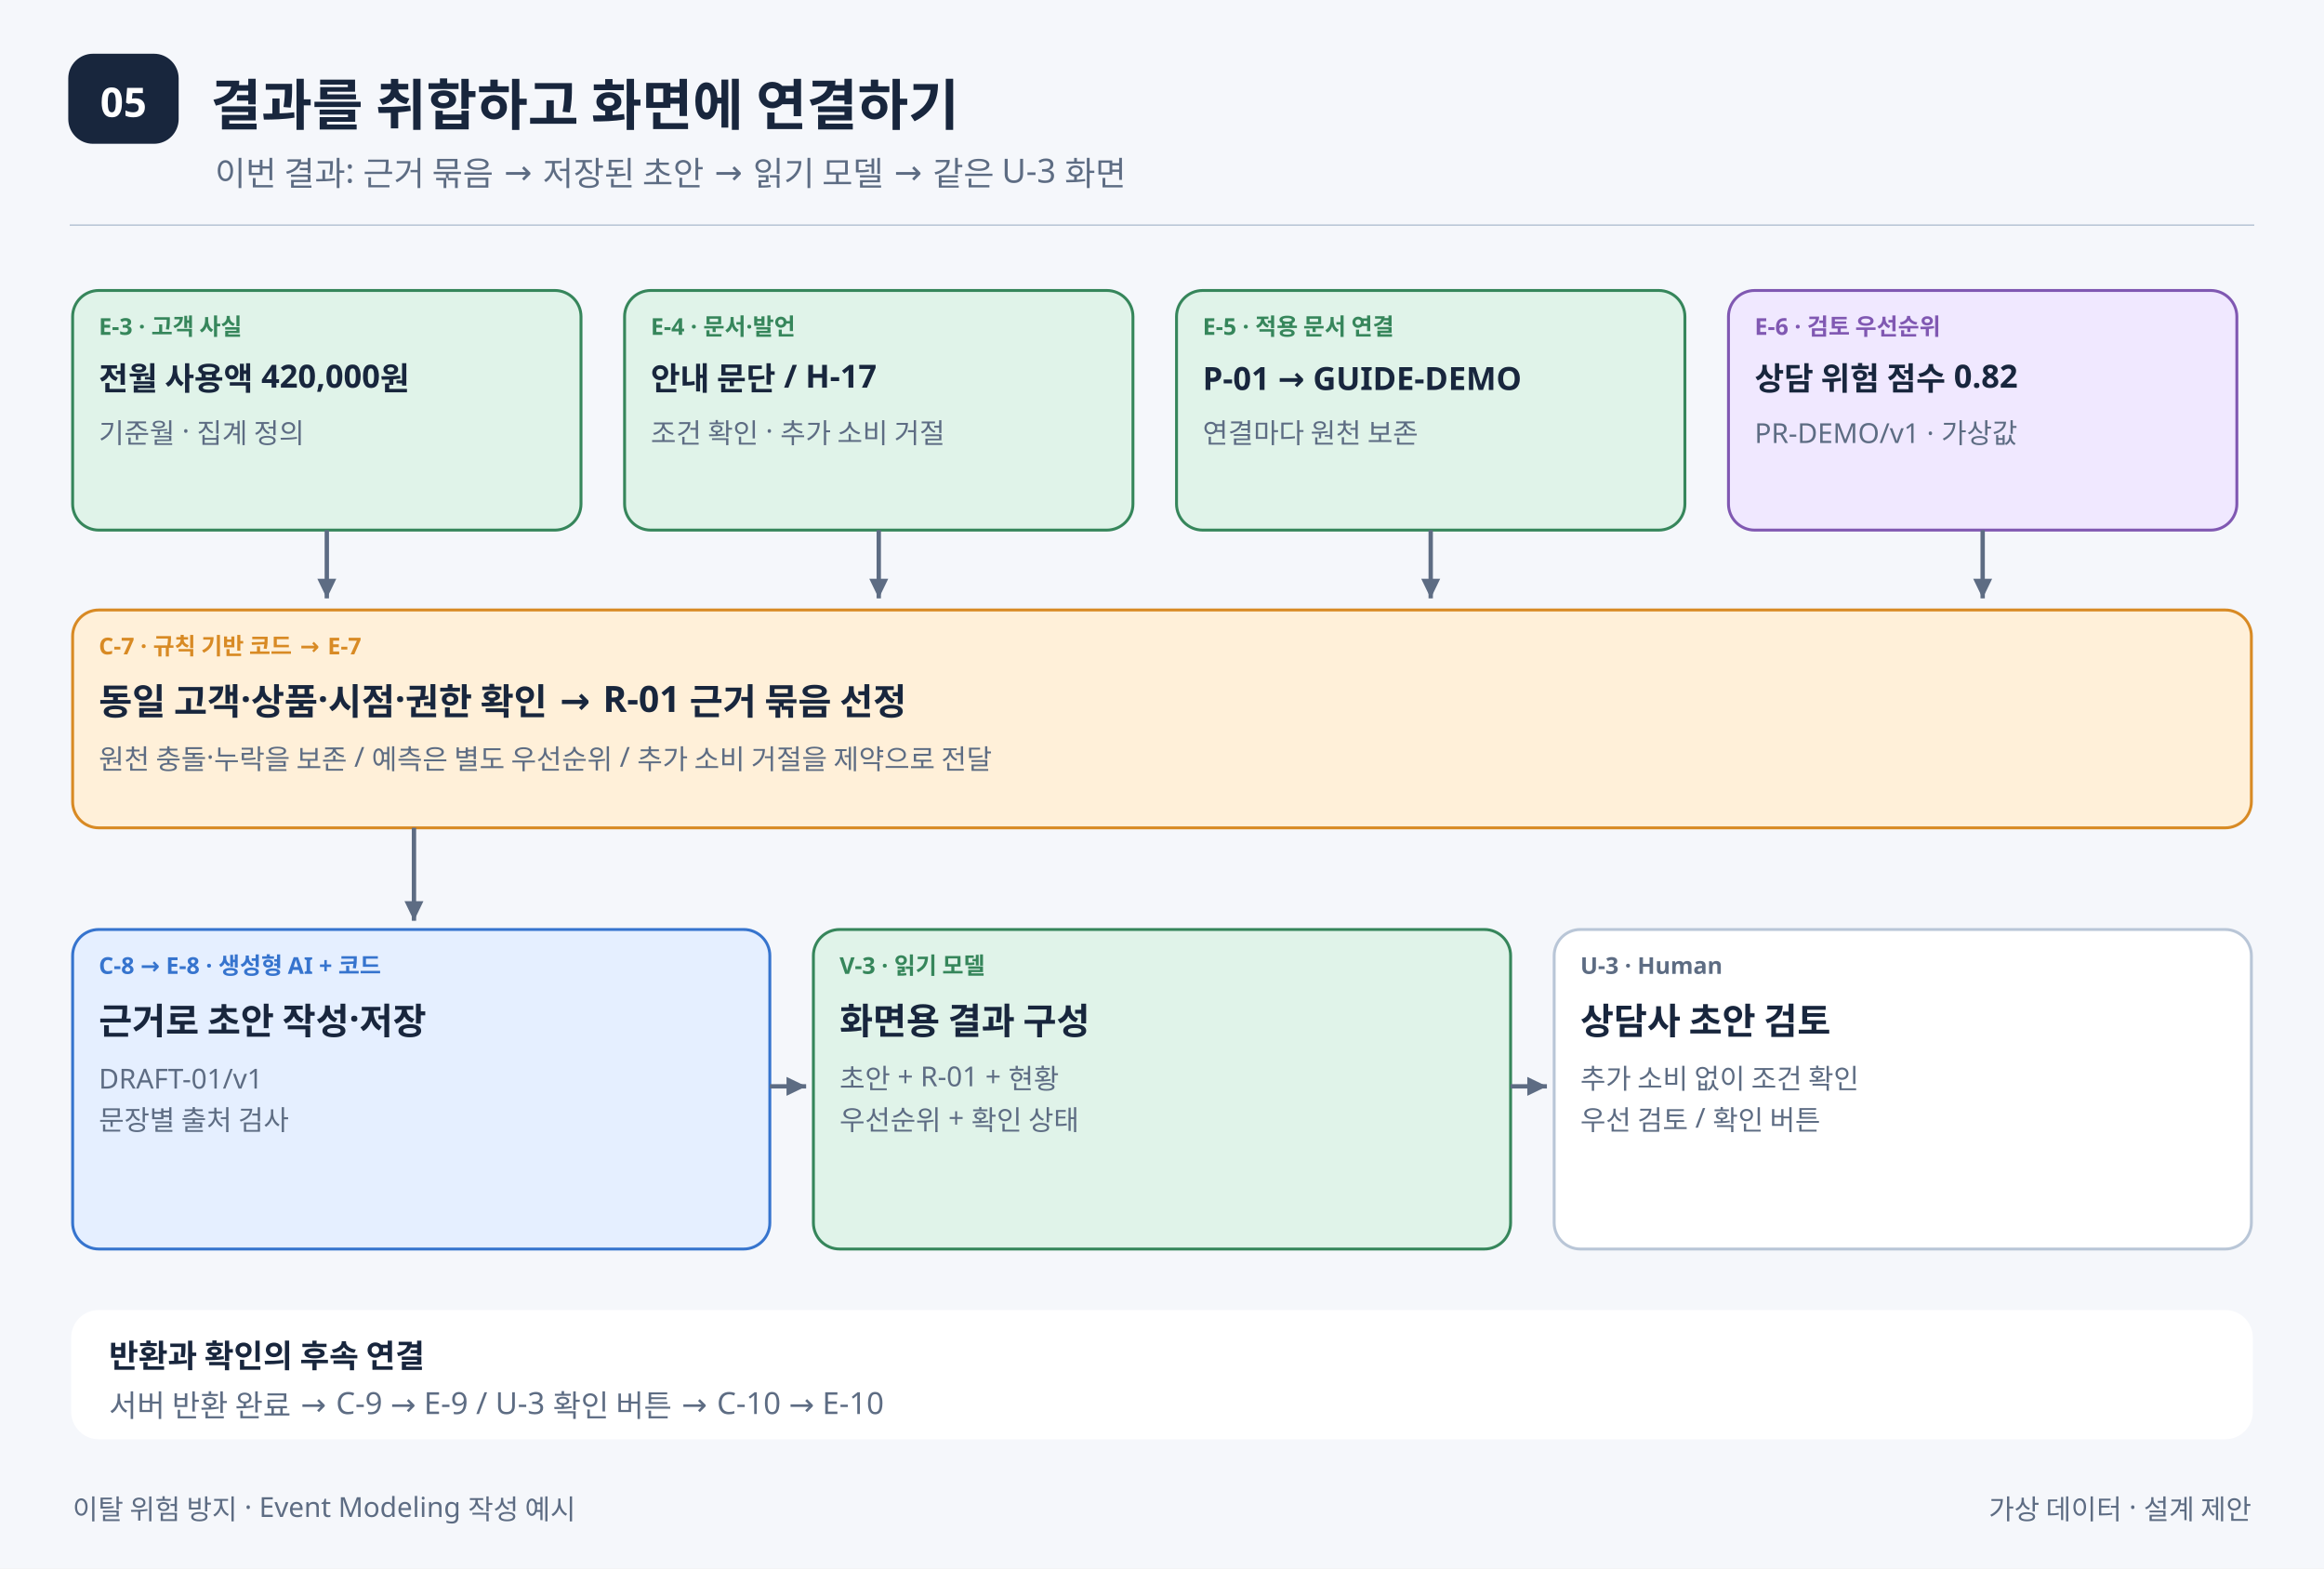
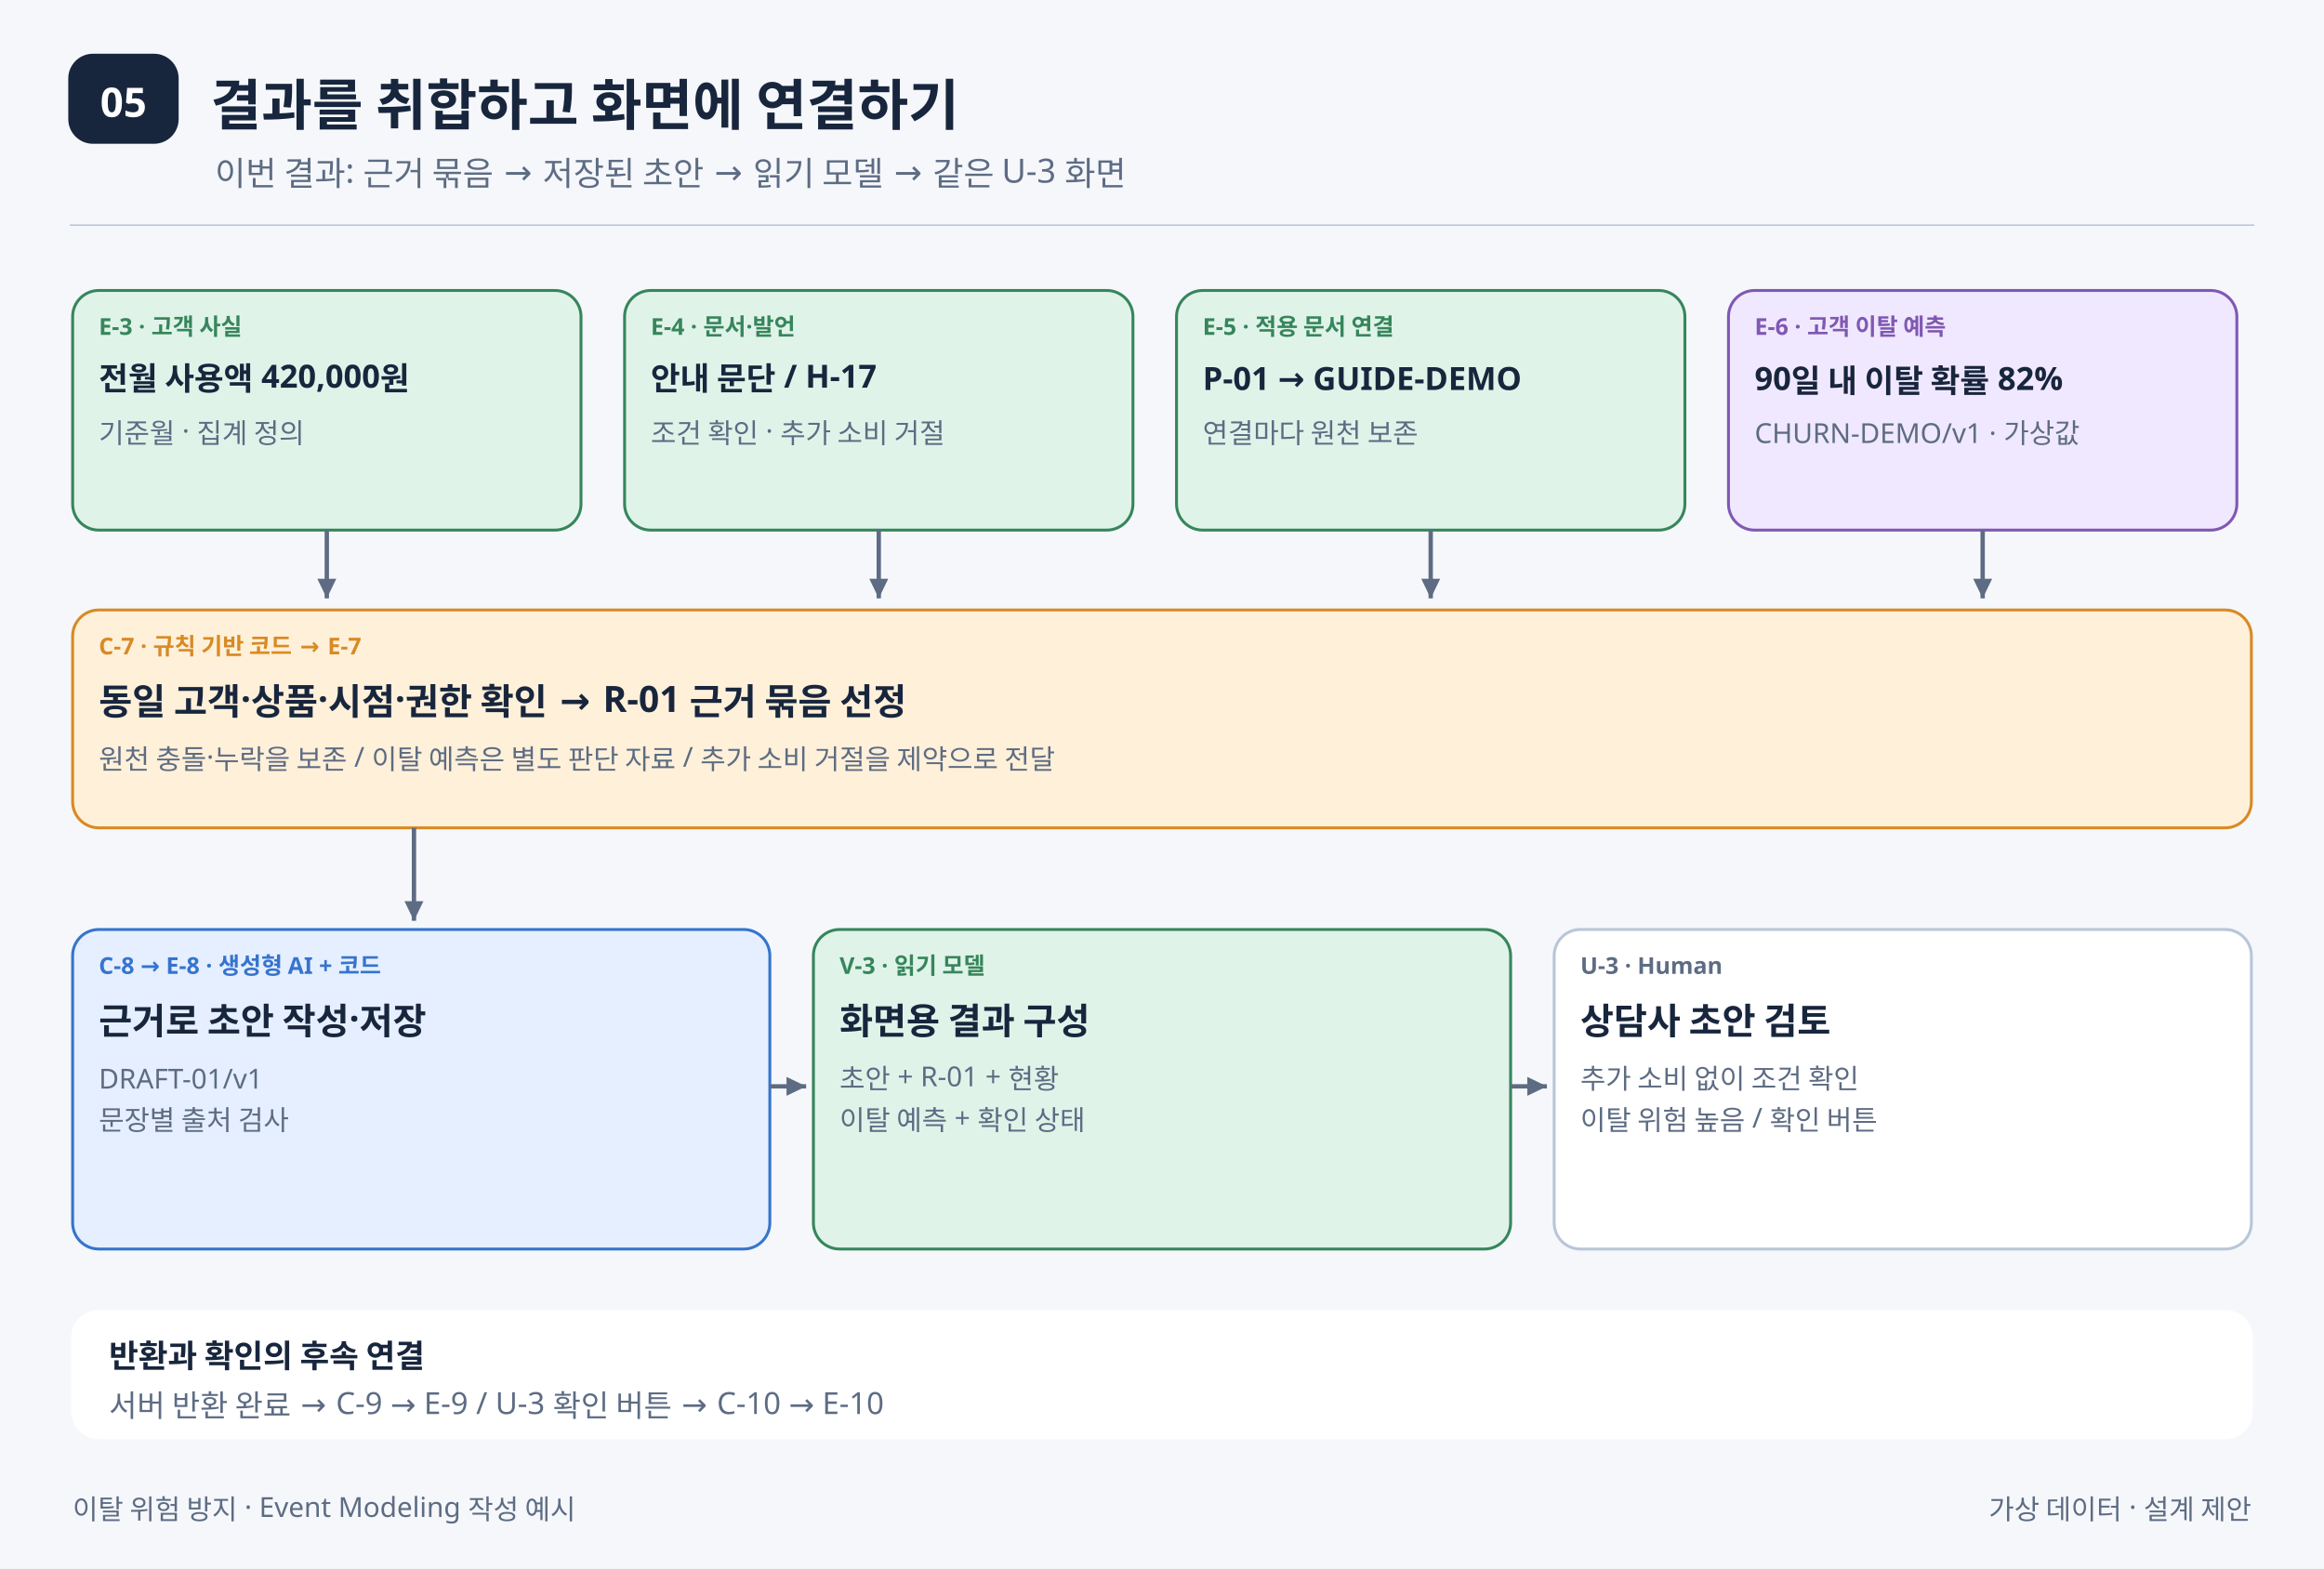
<svg xmlns="http://www.w3.org/2000/svg" width="1600" height="1080" viewBox="0 0 1600 1080">
  <rect width="1600" height="1080" fill="#F5F7FB" />
  <rect x="48" y="38" width="74" height="60" rx="16" fill="#18263D" stroke="#18263D" stroke-width="2" />
  <text x="85" y="80.48" text-anchor="middle" font-family="Malgun Gothic, sans-serif" font-size="28" font-weight="700" fill="#FFFFFF">05</text>
  <text x="145" y="86.08" text-anchor="start" font-family="Malgun Gothic, sans-serif" font-size="38" font-weight="700" fill="#18263D">결과를 취합하고 화면에 연결하기</text>
  <text x="148" y="127.68" text-anchor="start" font-family="Malgun Gothic, sans-serif" font-size="23" font-weight="400" fill="#5D6C83">이번 결과: 근거 묶음 → 저장된 초안 → 읽기 모델 → 같은 U-3 화면</text>
  <polyline points="48,155 1552,155" fill="none" stroke="#B9C6D7" stroke-width="1" stroke-dasharray="none" stroke-linejoin="round" />
  <text x="50" y="1046.04" text-anchor="start" font-family="Malgun Gothic, sans-serif" font-size="19" font-weight="400" fill="#5D6C83">이탈 위험 방지 · Event Modeling 작성 예시</text>
  <text x="1550" y="1046.04" text-anchor="end" font-family="Malgun Gothic, sans-serif" font-size="19" font-weight="400" fill="#5D6C83">가상 데이터 · 설계 제안</text>
  <rect x="50" y="200" width="350" height="165" rx="18" fill="#E0F3E9" stroke="#36865B" stroke-width="2" />
  <text x="68" y="230.56" text-anchor="start" font-family="Malgun Gothic, sans-serif" font-size="16" font-weight="700" fill="#36865B">E-3 · 고객 사실</text>
  <text x="68" y="268.52" text-anchor="start" font-family="Malgun Gothic, sans-serif" font-size="22" font-weight="700" fill="#18263D">전월 사용액 420,000원</text>
  <text x="68" y="305.04" text-anchor="start" font-family="Malgun Gothic, sans-serif" font-size="19" font-weight="400" fill="#5D6C83">기준월 · 집계 정의</text>
  <polyline points="225,365 225,412" fill="none" stroke="#5D6C83" stroke-width="3" stroke-dasharray="none" stroke-linejoin="round" />
  <polygon points="225,412 218.476,398.493 231.524,398.493" fill="#5D6C83" />
  <rect x="430" y="200" width="350" height="165" rx="18" fill="#E0F3E9" stroke="#36865B" stroke-width="2" />
  <text x="448" y="230.56" text-anchor="start" font-family="Malgun Gothic, sans-serif" font-size="16" font-weight="700" fill="#36865B">E-4 · 문서·발언</text>
  <text x="448" y="268.52" text-anchor="start" font-family="Malgun Gothic, sans-serif" font-size="22" font-weight="700" fill="#18263D">안내 문단 / H-17</text>
  <text x="448" y="305.04" text-anchor="start" font-family="Malgun Gothic, sans-serif" font-size="19" font-weight="400" fill="#5D6C83">조건 확인 · 추가 소비 거절</text>
  <polyline points="605,365 605,412" fill="none" stroke="#5D6C83" stroke-width="3" stroke-dasharray="none" stroke-linejoin="round" />
  <polygon points="605,412 598.476,398.493 611.524,398.493" fill="#5D6C83" />
  <rect x="810" y="200" width="350" height="165" rx="18" fill="#E0F3E9" stroke="#36865B" stroke-width="2" />
  <text x="828" y="230.56" text-anchor="start" font-family="Malgun Gothic, sans-serif" font-size="16" font-weight="700" fill="#36865B">E-5 · 적용 문서 연결</text>
  <text x="828" y="268.52" text-anchor="start" font-family="Malgun Gothic, sans-serif" font-size="22" font-weight="700" fill="#18263D">P-01 → GUIDE-DEMO</text>
  <text x="828" y="305.04" text-anchor="start" font-family="Malgun Gothic, sans-serif" font-size="19" font-weight="400" fill="#5D6C83">연결마다 원천 보존</text>
  <polyline points="985,365 985,412" fill="none" stroke="#5D6C83" stroke-width="3" stroke-dasharray="none" stroke-linejoin="round" />
  <polygon points="985,412 978.476,398.493 991.524,398.493" fill="#5D6C83" />
  <rect x="1190" y="200" width="350" height="165" rx="18" fill="#F0E8FF" stroke="#8058B2" stroke-width="2" />
-   <text x="1208" y="230.56" text-anchor="start" font-family="Malgun Gothic, sans-serif" font-size="16" font-weight="700" fill="#8058B2">E-6 · 검토 우선순위</text>
-   <text x="1208" y="268.52" text-anchor="start" font-family="Malgun Gothic, sans-serif" font-size="22" font-weight="700" fill="#18263D">상담 위험 점수 0.82</text>
-   <text x="1208" y="305.04" text-anchor="start" font-family="Malgun Gothic, sans-serif" font-size="19" font-weight="400" fill="#5D6C83">PR-DEMO/v1 · 가상값</text>
+   <text x="1208" y="230.56" text-anchor="start" font-family="Malgun Gothic, sans-serif" font-size="16" font-weight="700" fill="#8058B2">E-6 · 고객 이탈 예측</text>
+   <text x="1208" y="268.52" text-anchor="start" font-family="Malgun Gothic, sans-serif" font-size="22" font-weight="700" fill="#18263D">90일 내 이탈 확률 82%</text>
+   <text x="1208" y="305.04" text-anchor="start" font-family="Malgun Gothic, sans-serif" font-size="19" font-weight="400" fill="#5D6C83">CHURN-DEMO/v1 · 가상값</text>
  <polyline points="1365,365 1365,412" fill="none" stroke="#5D6C83" stroke-width="3" stroke-dasharray="none" stroke-linejoin="round" />
  <polygon points="1365,412 1358.476,398.493 1371.524,398.493" fill="#5D6C83" />
  <rect x="50" y="420" width="1500" height="150" rx="18" fill="#FFF0D9" stroke="#D88A24" stroke-width="2" />
  <text x="68" y="450.56" text-anchor="start" font-family="Malgun Gothic, sans-serif" font-size="16" font-weight="700" fill="#D88A24">C-7 · 규칙 기반 코드 → E-7</text>
  <text x="68" y="492.0" text-anchor="start" font-family="Malgun Gothic, sans-serif" font-size="25" font-weight="700" fill="#18263D">동일 고객·상품·시점·권한 확인 → R-01 근거 묶음 선정</text>
-   <text x="68" y="529.54" text-anchor="start" font-family="Malgun Gothic, sans-serif" font-size="19" font-weight="400" fill="#5D6C83">원천 충돌·누락을 보존 / 예측은 별도 우선순위 / 추가 소비 거절을 제약으로 전달</text>
+   <text x="68" y="529.54" text-anchor="start" font-family="Malgun Gothic, sans-serif" font-size="19" font-weight="400" fill="#5D6C83">원천 충돌·누락을 보존 / 이탈 예측은 별도 판단 자료 / 추가 소비 거절을 제약으로 전달</text>
  <polyline points="285,570 285,634" fill="none" stroke="#5D6C83" stroke-width="3" stroke-dasharray="none" stroke-linejoin="round" />
  <polygon points="285,634 278.476,620.493 291.524,620.493" fill="#5D6C83" />
  <rect x="50" y="640" width="480" height="220" rx="18" fill="#E5EFFF" stroke="#3674CE" stroke-width="2" />
  <text x="68" y="670.56" text-anchor="start" font-family="Malgun Gothic, sans-serif" font-size="16" font-weight="700" fill="#3674CE">C-8 → E-8 · 생성형 AI + 코드</text>
  <text x="68" y="712.0" text-anchor="start" font-family="Malgun Gothic, sans-serif" font-size="25" font-weight="700" fill="#18263D">근거로 초안 작성·저장</text>
  <text x="68" y="749.54" text-anchor="start" font-family="Malgun Gothic, sans-serif" font-size="19" font-weight="400" fill="#5D6C83">DRAFT-01/v1</text>
  <text x="68" y="778.04" text-anchor="start" font-family="Malgun Gothic, sans-serif" font-size="19" font-weight="400" fill="#5D6C83">문장별 출처 검사</text>
  <polyline points="530,748 555,748" fill="none" stroke="#5D6C83" stroke-width="3" stroke-dasharray="none" stroke-linejoin="round" />
  <polygon points="555,748 541.493,754.524 541.493,741.476" fill="#5D6C83" />
  <rect x="560" y="640" width="480" height="220" rx="18" fill="#E0F3E9" stroke="#36865B" stroke-width="2" />
  <text x="578" y="670.56" text-anchor="start" font-family="Malgun Gothic, sans-serif" font-size="16" font-weight="700" fill="#36865B">V-3 · 읽기 모델</text>
  <text x="578" y="712.0" text-anchor="start" font-family="Malgun Gothic, sans-serif" font-size="25" font-weight="700" fill="#18263D">화면용 결과 구성</text>
  <text x="578" y="749.54" text-anchor="start" font-family="Malgun Gothic, sans-serif" font-size="19" font-weight="400" fill="#5D6C83">초안 + R-01 + 현황</text>
-   <text x="578" y="778.04" text-anchor="start" font-family="Malgun Gothic, sans-serif" font-size="19" font-weight="400" fill="#5D6C83">우선순위 + 확인 상태</text>
+   <text x="578" y="778.04" text-anchor="start" font-family="Malgun Gothic, sans-serif" font-size="19" font-weight="400" fill="#5D6C83">이탈 예측 + 확인 상태</text>
  <polyline points="1040,748 1065,748" fill="none" stroke="#5D6C83" stroke-width="3" stroke-dasharray="none" stroke-linejoin="round" />
  <polygon points="1065,748 1051.493,754.524 1051.493,741.476" fill="#5D6C83" />
  <rect x="1070" y="640" width="480" height="220" rx="18" fill="#FFFFFF" stroke="#B9C6D7" stroke-width="2" />
  <text x="1088" y="670.56" text-anchor="start" font-family="Malgun Gothic, sans-serif" font-size="16" font-weight="700" fill="#5D6C83">U-3 · Human</text>
  <text x="1088" y="712.0" text-anchor="start" font-family="Malgun Gothic, sans-serif" font-size="25" font-weight="700" fill="#18263D">상담사 초안 검토</text>
  <text x="1088" y="749.54" text-anchor="start" font-family="Malgun Gothic, sans-serif" font-size="19" font-weight="400" fill="#5D6C83">추가 소비 없이 조건 확인</text>
-   <text x="1088" y="778.04" text-anchor="start" font-family="Malgun Gothic, sans-serif" font-size="19" font-weight="400" fill="#5D6C83">우선 검토 / 확인 버튼</text>
+   <text x="1088" y="778.04" text-anchor="start" font-family="Malgun Gothic, sans-serif" font-size="19" font-weight="400" fill="#5D6C83">이탈 위험 높음 / 확인 버튼</text>
  <rect x="50" y="903" width="1500" height="87" rx="18" fill="#FFFFFF" stroke="#FFFFFF" stroke-width="2" />
  <text x="75" y="941.52" text-anchor="start" font-family="Malgun Gothic, sans-serif" font-size="22" font-weight="700" fill="#18263D">반환과 확인의 후속 연결</text>
  <text x="75" y="975.36" text-anchor="start" font-family="Malgun Gothic, sans-serif" font-size="21" font-weight="400" fill="#5D6C83">서버 반환 완료 → C-9 → E-9   /   U-3 확인 버튼 → C-10 → E-10</text>
</svg>
